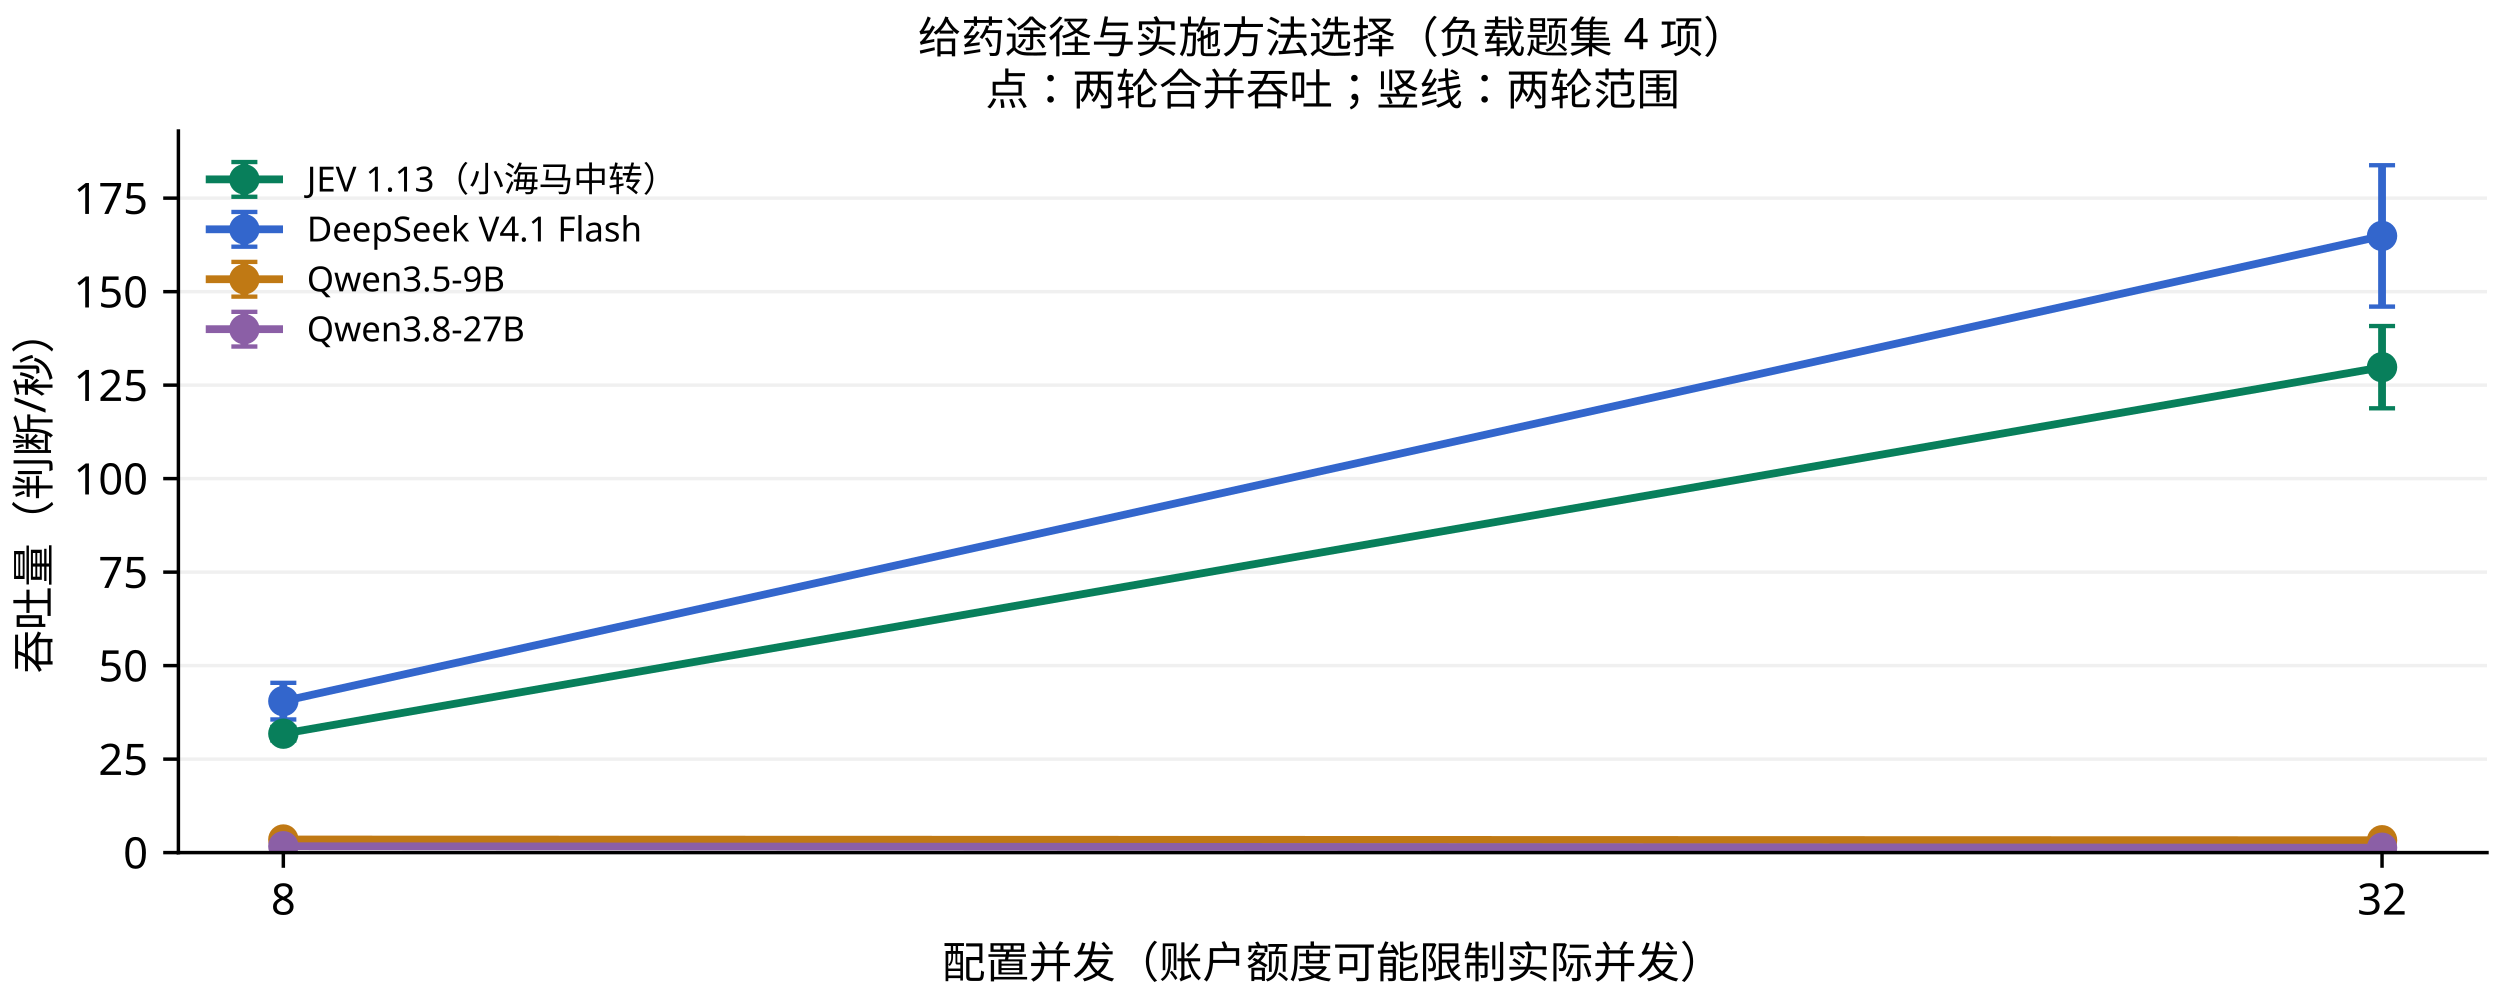
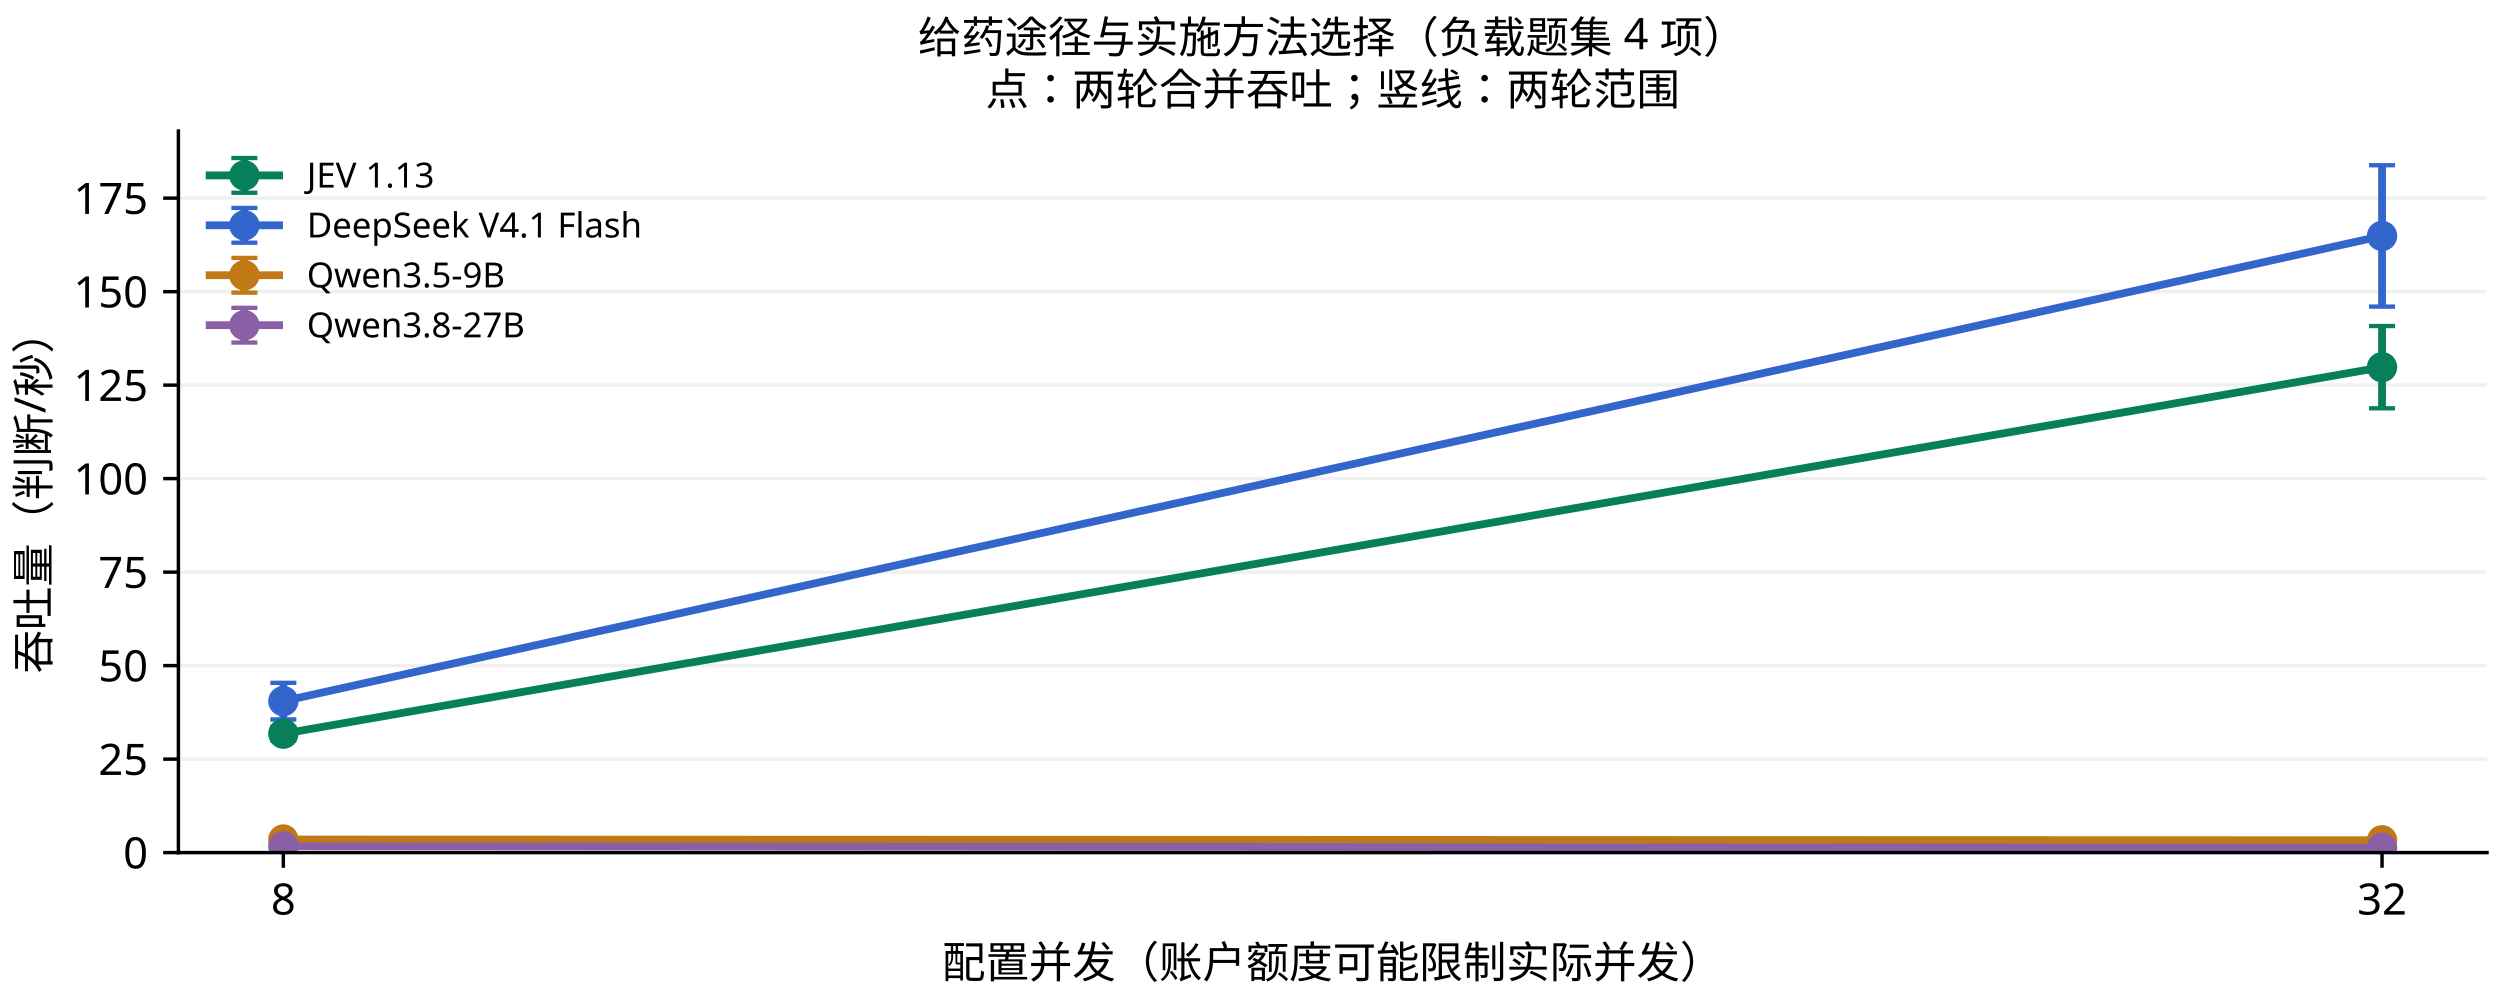
<svg xmlns="http://www.w3.org/2000/svg" xmlns:xlink="http://www.w3.org/1999/xlink" width="576pt" height="230.4pt" viewBox="0 0 576 230.4" version="1.1">
  <defs>
    <style type="text/css">*{stroke-linejoin: round; stroke-linecap: butt}</style>
  </defs>
  <g id="figure_1">
    <g id="patch_1">
      <path d="M 0 230.4 L 576 230.4 L 576 0 L 0 0 z " style="fill: #ffffff" />
    </g>
    <g id="axes_1">
      <g id="patch_2">
        <path d="M 41.103 196.439 L 573 196.439 L 573 30.187 L 41.103 30.187 z " style="fill: #ffffff" />
      </g>
      <g id="matplotlib.axis_1">
        <g id="xtick_1">
          <g id="line2d_1">
            <defs>
-               <path id="m449a7d34e6" d="M 0 0 L 0 3.5 " style="stroke: #000000; stroke-width: 0.8" />
+               <path id="ma10c0068e6" d="M 0 0 L 0 3.5 " style="stroke: #000000; stroke-width: 0.8" />
            </defs>
            <g>
-               <use xlink:href="#m449a7d34e6" x="65.28" y="196.439" style="stroke: #000000; stroke-width: 0.8" />
+               <use xlink:href="#ma10c0068e6" x="65.28" y="196.439" style="stroke: #000000; stroke-width: 0.8" />
            </g>
          </g>
          <g id="text_1">
            <text style="font-size: 10px; font-family: 'Arial Unicode MS'; text-anchor: middle" x="65.28" y="210.719" transform="rotate(-0 65.28047 210.7189)">8</text>
          </g>
        </g>
        <g id="xtick_2">
          <g id="line2d_2">
            <g>
-               <use xlink:href="#m449a7d34e6" x="548.823" y="196.439" style="stroke: #000000; stroke-width: 0.8" />
+               <use xlink:href="#ma10c0068e6" x="548.823" y="196.439" style="stroke: #000000; stroke-width: 0.8" />
            </g>
          </g>
          <g id="text_2">
            <text style="font-size: 10px; font-family: 'Arial Unicode MS'; text-anchor: middle" x="548.823" y="210.719" transform="rotate(-0 548.8227 210.7189)">32</text>
          </g>
        </g>
        <g id="text_3">
          <text style="font-size: 10px; font-family: 'Arial Unicode MS'; text-anchor: middle" x="307.052" y="225.3" transform="rotate(-0 307.0516 225.2998)">配置并发（账户额度可能限制实际并发）</text>
        </g>
      </g>
      <g id="matplotlib.axis_2">
        <g id="ytick_1">
          <g id="line2d_3">
-             <path d="M 41.103 196.439 L 573 196.439 " clip-path="url(#p5148deef82)" style="fill: none; stroke: #b0b0b0; stroke-opacity: 0.18; stroke-width: 0.8; stroke-linecap: square" />
+             <path d="M 41.103 196.439 L 573 196.439 " clip-path="url(#p4f6717cbcd)" style="fill: none; stroke: #b0b0b0; stroke-opacity: 0.18; stroke-width: 0.8; stroke-linecap: square" />
          </g>
          <g id="line2d_4">
            <defs>
-               <path id="m54c68e8a2b" d="M 0 0 L -3.5 0 " style="stroke: #000000; stroke-width: 0.8" />
+               <path id="m18a03295f4" d="M 0 0 L -3.5 0 " style="stroke: #000000; stroke-width: 0.8" />
            </defs>
            <g>
-               <use xlink:href="#m54c68e8a2b" x="41.103" y="196.439" style="stroke: #000000; stroke-width: 0.8" />
+               <use xlink:href="#m18a03295f4" x="41.103" y="196.439" style="stroke: #000000; stroke-width: 0.8" />
            </g>
          </g>
          <g id="text_4">
            <text style="font-size: 10px; font-family: 'Arial Unicode MS'; text-anchor: end" x="34.103" y="200.079" transform="rotate(-0 34.10336 200.0788)">0</text>
          </g>
        </g>
        <g id="ytick_2">
          <g id="line2d_5">
-             <path d="M 41.103 174.898 L 573 174.898 " clip-path="url(#p5148deef82)" style="fill: none; stroke: #b0b0b0; stroke-opacity: 0.18; stroke-width: 0.8; stroke-linecap: square" />
+             <path d="M 41.103 174.898 L 573 174.898 " clip-path="url(#p4f6717cbcd)" style="fill: none; stroke: #b0b0b0; stroke-opacity: 0.18; stroke-width: 0.8; stroke-linecap: square" />
          </g>
          <g id="line2d_6">
            <g>
-               <use xlink:href="#m54c68e8a2b" x="41.103" y="174.898" style="stroke: #000000; stroke-width: 0.8" />
+               <use xlink:href="#m18a03295f4" x="41.103" y="174.898" style="stroke: #000000; stroke-width: 0.8" />
            </g>
          </g>
          <g id="text_5">
            <text style="font-size: 10px; font-family: 'Arial Unicode MS'; text-anchor: end" x="34.103" y="178.538" transform="rotate(-0 34.10336 178.538)">25</text>
          </g>
        </g>
        <g id="ytick_3">
          <g id="line2d_7">
-             <path d="M 41.103 153.357 L 573 153.357 " clip-path="url(#p5148deef82)" style="fill: none; stroke: #b0b0b0; stroke-opacity: 0.18; stroke-width: 0.8; stroke-linecap: square" />
+             <path d="M 41.103 153.357 L 573 153.357 " clip-path="url(#p4f6717cbcd)" style="fill: none; stroke: #b0b0b0; stroke-opacity: 0.18; stroke-width: 0.8; stroke-linecap: square" />
          </g>
          <g id="line2d_8">
            <g>
-               <use xlink:href="#m54c68e8a2b" x="41.103" y="153.357" style="stroke: #000000; stroke-width: 0.8" />
+               <use xlink:href="#m18a03295f4" x="41.103" y="153.357" style="stroke: #000000; stroke-width: 0.8" />
            </g>
          </g>
          <g id="text_6">
            <text style="font-size: 10px; font-family: 'Arial Unicode MS'; text-anchor: end" x="34.103" y="156.997" transform="rotate(-0 34.10336 156.9973)">50</text>
          </g>
        </g>
        <g id="ytick_4">
          <g id="line2d_9">
-             <path d="M 41.103 131.816 L 573 131.816 " clip-path="url(#p5148deef82)" style="fill: none; stroke: #b0b0b0; stroke-opacity: 0.18; stroke-width: 0.8; stroke-linecap: square" />
+             <path d="M 41.103 131.816 L 573 131.816 " clip-path="url(#p4f6717cbcd)" style="fill: none; stroke: #b0b0b0; stroke-opacity: 0.18; stroke-width: 0.8; stroke-linecap: square" />
          </g>
          <g id="line2d_10">
            <g>
-               <use xlink:href="#m54c68e8a2b" x="41.103" y="131.816" style="stroke: #000000; stroke-width: 0.8" />
+               <use xlink:href="#m18a03295f4" x="41.103" y="131.816" style="stroke: #000000; stroke-width: 0.8" />
            </g>
          </g>
          <g id="text_7">
            <text style="font-size: 10px; font-family: 'Arial Unicode MS'; text-anchor: end" x="34.103" y="135.457" transform="rotate(-0 34.10336 135.4565)">75</text>
          </g>
        </g>
        <g id="ytick_5">
          <g id="line2d_11">
-             <path d="M 41.103 110.276 L 573 110.276 " clip-path="url(#p5148deef82)" style="fill: none; stroke: #b0b0b0; stroke-opacity: 0.18; stroke-width: 0.8; stroke-linecap: square" />
+             <path d="M 41.103 110.276 L 573 110.276 " clip-path="url(#p4f6717cbcd)" style="fill: none; stroke: #b0b0b0; stroke-opacity: 0.18; stroke-width: 0.8; stroke-linecap: square" />
          </g>
          <g id="line2d_12">
            <g>
-               <use xlink:href="#m54c68e8a2b" x="41.103" y="110.276" style="stroke: #000000; stroke-width: 0.8" />
+               <use xlink:href="#m18a03295f4" x="41.103" y="110.276" style="stroke: #000000; stroke-width: 0.8" />
            </g>
          </g>
          <g id="text_8">
            <text style="font-size: 10px; font-family: 'Arial Unicode MS'; text-anchor: end" x="34.103" y="113.916" transform="rotate(-0 34.10336 113.9158)">100</text>
          </g>
        </g>
        <g id="ytick_6">
          <g id="line2d_13">
-             <path d="M 41.103 88.735 L 573 88.735 " clip-path="url(#p5148deef82)" style="fill: none; stroke: #b0b0b0; stroke-opacity: 0.18; stroke-width: 0.8; stroke-linecap: square" />
+             <path d="M 41.103 88.735 L 573 88.735 " clip-path="url(#p4f6717cbcd)" style="fill: none; stroke: #b0b0b0; stroke-opacity: 0.18; stroke-width: 0.8; stroke-linecap: square" />
          </g>
          <g id="line2d_14">
            <g>
-               <use xlink:href="#m54c68e8a2b" x="41.103" y="88.735" style="stroke: #000000; stroke-width: 0.8" />
+               <use xlink:href="#m18a03295f4" x="41.103" y="88.735" style="stroke: #000000; stroke-width: 0.8" />
            </g>
          </g>
          <g id="text_9">
            <text style="font-size: 10px; font-family: 'Arial Unicode MS'; text-anchor: end" x="34.103" y="92.375" transform="rotate(-0 34.10336 92.37504)">125</text>
          </g>
        </g>
        <g id="ytick_7">
          <g id="line2d_15">
-             <path d="M 41.103 67.194 L 573 67.194 " clip-path="url(#p5148deef82)" style="fill: none; stroke: #b0b0b0; stroke-opacity: 0.18; stroke-width: 0.8; stroke-linecap: square" />
+             <path d="M 41.103 67.194 L 573 67.194 " clip-path="url(#p4f6717cbcd)" style="fill: none; stroke: #b0b0b0; stroke-opacity: 0.18; stroke-width: 0.8; stroke-linecap: square" />
          </g>
          <g id="line2d_16">
            <g>
-               <use xlink:href="#m54c68e8a2b" x="41.103" y="67.194" style="stroke: #000000; stroke-width: 0.8" />
+               <use xlink:href="#m18a03295f4" x="41.103" y="67.194" style="stroke: #000000; stroke-width: 0.8" />
            </g>
          </g>
          <g id="text_10">
            <text style="font-size: 10px; font-family: 'Arial Unicode MS'; text-anchor: end" x="34.103" y="70.834" transform="rotate(-0 34.10336 70.83429)">150</text>
          </g>
        </g>
        <g id="ytick_8">
          <g id="line2d_17">
-             <path d="M 41.103 45.653 L 573 45.653 " clip-path="url(#p5148deef82)" style="fill: none; stroke: #b0b0b0; stroke-opacity: 0.18; stroke-width: 0.8; stroke-linecap: square" />
+             <path d="M 41.103 45.653 L 573 45.653 " clip-path="url(#p4f6717cbcd)" style="fill: none; stroke: #b0b0b0; stroke-opacity: 0.18; stroke-width: 0.8; stroke-linecap: square" />
          </g>
          <g id="line2d_18">
            <g>
-               <use xlink:href="#m54c68e8a2b" x="41.103" y="45.653" style="stroke: #000000; stroke-width: 0.8" />
+               <use xlink:href="#m18a03295f4" x="41.103" y="45.653" style="stroke: #000000; stroke-width: 0.8" />
            </g>
          </g>
          <g id="text_11">
            <text style="font-size: 10px; font-family: 'Arial Unicode MS'; text-anchor: end" x="34.103" y="49.294" transform="rotate(-0 34.10336 49.29355)">175</text>
          </g>
        </g>
        <g id="text_12">
          <text style="font-size: 10px; font-family: 'Arial Unicode MS'; text-anchor: middle" x="11.321" y="113.313" transform="rotate(-90 11.32055 113.3129)">吞吐量（判断/秒）</text>
        </g>
      </g>
      <g id="LineCollection_1">
-         <path d="M 65.28 170.59 L 65.28 167.488 " clip-path="url(#p5148deef82)" style="fill: none; stroke: #087f5b; stroke-width: 1.8" />
-         <path d="M 548.823 94.077 L 548.823 75.121 " clip-path="url(#p5148deef82)" style="fill: none; stroke: #087f5b; stroke-width: 1.8" />
+         <path d="M 65.28 170.59 L 65.28 167.488 " clip-path="url(#p4f6717cbcd)" style="fill: none; stroke: #087f5b; stroke-width: 1.8" />
+         <path d="M 548.823 94.077 L 548.823 75.121 " clip-path="url(#p4f6717cbcd)" style="fill: none; stroke: #087f5b; stroke-width: 1.8" />
      </g>
      <g id="line2d_19">
        <defs>
-           <path id="m42cbf10d69" d="M 3 0 L -3 -0 " style="stroke: #087f5b" />
-         </defs>
-         <g clip-path="url(#p5148deef82)">
-           <use xlink:href="#m42cbf10d69" x="65.28" y="170.59" style="fill: #087f5b; stroke: #087f5b" />
-           <use xlink:href="#m42cbf10d69" x="548.823" y="94.077" style="fill: #087f5b; stroke: #087f5b" />
+           <path id="m98152e7de2" d="M 3 0 L -3 -0 " style="stroke: #087f5b" />
+         </defs>
+         <g clip-path="url(#p4f6717cbcd)">
+           <use xlink:href="#m98152e7de2" x="65.28" y="170.59" style="fill: #087f5b; stroke: #087f5b" />
+           <use xlink:href="#m98152e7de2" x="548.823" y="94.077" style="fill: #087f5b; stroke: #087f5b" />
        </g>
      </g>
      <g id="line2d_20">
-         <g clip-path="url(#p5148deef82)">
-           <use xlink:href="#m42cbf10d69" x="65.28" y="167.488" style="fill: #087f5b; stroke: #087f5b" />
-           <use xlink:href="#m42cbf10d69" x="548.823" y="75.121" style="fill: #087f5b; stroke: #087f5b" />
+         <g clip-path="url(#p4f6717cbcd)">
+           <use xlink:href="#m98152e7de2" x="65.28" y="167.488" style="fill: #087f5b; stroke: #087f5b" />
+           <use xlink:href="#m98152e7de2" x="548.823" y="75.121" style="fill: #087f5b; stroke: #087f5b" />
        </g>
      </g>
      <g id="LineCollection_2">
-         <path d="M 65.28 165.765 L 65.28 157.321 " clip-path="url(#p5148deef82)" style="fill: none; stroke: #3366cc; stroke-width: 1.8" />
-         <path d="M 548.823 70.641 L 548.823 38.071 " clip-path="url(#p5148deef82)" style="fill: none; stroke: #3366cc; stroke-width: 1.8" />
+         <path d="M 65.28 165.765 L 65.28 157.321 " clip-path="url(#p4f6717cbcd)" style="fill: none; stroke: #3366cc; stroke-width: 1.8" />
+         <path d="M 548.823 70.641 L 548.823 38.071 " clip-path="url(#p4f6717cbcd)" style="fill: none; stroke: #3366cc; stroke-width: 1.8" />
      </g>
      <g id="line2d_21">
        <defs>
-           <path id="m11a0051a03" d="M 3 0 L -3 -0 " style="stroke: #3366cc" />
-         </defs>
-         <g clip-path="url(#p5148deef82)">
-           <use xlink:href="#m11a0051a03" x="65.28" y="165.765" style="fill: #3366cc; stroke: #3366cc" />
-           <use xlink:href="#m11a0051a03" x="548.823" y="70.641" style="fill: #3366cc; stroke: #3366cc" />
+           <path id="mfd322ea383" d="M 3 0 L -3 -0 " style="stroke: #3366cc" />
+         </defs>
+         <g clip-path="url(#p4f6717cbcd)">
+           <use xlink:href="#mfd322ea383" x="65.28" y="165.765" style="fill: #3366cc; stroke: #3366cc" />
+           <use xlink:href="#mfd322ea383" x="548.823" y="70.641" style="fill: #3366cc; stroke: #3366cc" />
        </g>
      </g>
      <g id="line2d_22">
-         <g clip-path="url(#p5148deef82)">
-           <use xlink:href="#m11a0051a03" x="65.28" y="157.321" style="fill: #3366cc; stroke: #3366cc" />
-           <use xlink:href="#m11a0051a03" x="548.823" y="38.071" style="fill: #3366cc; stroke: #3366cc" />
+         <g clip-path="url(#p4f6717cbcd)">
+           <use xlink:href="#mfd322ea383" x="65.28" y="157.321" style="fill: #3366cc; stroke: #3366cc" />
+           <use xlink:href="#mfd322ea383" x="548.823" y="38.071" style="fill: #3366cc; stroke: #3366cc" />
        </g>
      </g>
      <g id="LineCollection_3">
-         <path d="M 65.28 193.509 L 65.28 193.337 " clip-path="url(#p5148deef82)" style="fill: none; stroke: #c07914; stroke-width: 1.8" />
-         <path d="M 548.823 193.681 L 548.823 193.509 " clip-path="url(#p5148deef82)" style="fill: none; stroke: #c07914; stroke-width: 1.8" />
+         <path d="M 65.28 193.509 L 65.28 193.337 " clip-path="url(#p4f6717cbcd)" style="fill: none; stroke: #c07914; stroke-width: 1.8" />
+         <path d="M 548.823 193.681 L 548.823 193.509 " clip-path="url(#p4f6717cbcd)" style="fill: none; stroke: #c07914; stroke-width: 1.8" />
      </g>
      <g id="line2d_23">
        <defs>
-           <path id="m1c57730337" d="M 3 0 L -3 -0 " style="stroke: #c07914" />
-         </defs>
-         <g clip-path="url(#p5148deef82)">
-           <use xlink:href="#m1c57730337" x="65.28" y="193.509" style="fill: #c07914; stroke: #c07914" />
-           <use xlink:href="#m1c57730337" x="548.823" y="193.681" style="fill: #c07914; stroke: #c07914" />
+           <path id="m5beec19c47" d="M 3 0 L -3 -0 " style="stroke: #c07914" />
+         </defs>
+         <g clip-path="url(#p4f6717cbcd)">
+           <use xlink:href="#m5beec19c47" x="65.28" y="193.509" style="fill: #c07914; stroke: #c07914" />
+           <use xlink:href="#m5beec19c47" x="548.823" y="193.681" style="fill: #c07914; stroke: #c07914" />
        </g>
      </g>
      <g id="line2d_24">
-         <g clip-path="url(#p5148deef82)">
-           <use xlink:href="#m1c57730337" x="65.28" y="193.337" style="fill: #c07914; stroke: #c07914" />
-           <use xlink:href="#m1c57730337" x="548.823" y="193.509" style="fill: #c07914; stroke: #c07914" />
+         <g clip-path="url(#p4f6717cbcd)">
+           <use xlink:href="#m5beec19c47" x="65.28" y="193.337" style="fill: #c07914; stroke: #c07914" />
+           <use xlink:href="#m5beec19c47" x="548.823" y="193.509" style="fill: #c07914; stroke: #c07914" />
        </g>
      </g>
      <g id="LineCollection_4">
-         <path d="M 65.28 195.06 L 65.28 194.888 " clip-path="url(#p5148deef82)" style="fill: none; stroke: #8b5fa6; stroke-width: 1.8" />
-         <path d="M 548.823 195.749 L 548.823 194.888 " clip-path="url(#p5148deef82)" style="fill: none; stroke: #8b5fa6; stroke-width: 1.8" />
+         <path d="M 65.28 195.06 L 65.28 194.888 " clip-path="url(#p4f6717cbcd)" style="fill: none; stroke: #8b5fa6; stroke-width: 1.8" />
+         <path d="M 548.823 195.749 L 548.823 194.888 " clip-path="url(#p4f6717cbcd)" style="fill: none; stroke: #8b5fa6; stroke-width: 1.8" />
      </g>
      <g id="line2d_25">
        <defs>
-           <path id="m8ed62cd568" d="M 3 0 L -3 -0 " style="stroke: #8b5fa6" />
-         </defs>
-         <g clip-path="url(#p5148deef82)">
-           <use xlink:href="#m8ed62cd568" x="65.28" y="195.06" style="fill: #8b5fa6; stroke: #8b5fa6" />
-           <use xlink:href="#m8ed62cd568" x="548.823" y="195.749" style="fill: #8b5fa6; stroke: #8b5fa6" />
+           <path id="m693bf44569" d="M 3 0 L -3 -0 " style="stroke: #8b5fa6" />
+         </defs>
+         <g clip-path="url(#p4f6717cbcd)">
+           <use xlink:href="#m693bf44569" x="65.28" y="195.06" style="fill: #8b5fa6; stroke: #8b5fa6" />
+           <use xlink:href="#m693bf44569" x="548.823" y="195.749" style="fill: #8b5fa6; stroke: #8b5fa6" />
        </g>
      </g>
      <g id="line2d_26">
-         <g clip-path="url(#p5148deef82)">
-           <use xlink:href="#m8ed62cd568" x="65.28" y="194.888" style="fill: #8b5fa6; stroke: #8b5fa6" />
-           <use xlink:href="#m8ed62cd568" x="548.823" y="194.888" style="fill: #8b5fa6; stroke: #8b5fa6" />
+         <g clip-path="url(#p4f6717cbcd)">
+           <use xlink:href="#m693bf44569" x="65.28" y="194.888" style="fill: #8b5fa6; stroke: #8b5fa6" />
+           <use xlink:href="#m693bf44569" x="548.823" y="194.888" style="fill: #8b5fa6; stroke: #8b5fa6" />
        </g>
      </g>
      <g id="line2d_27">
-         <path d="M 65.28 169.039 L 548.823 84.599 " clip-path="url(#p5148deef82)" style="fill: none; stroke: #087f5b; stroke-width: 1.8; stroke-linecap: square" />
-         <defs>
-           <path id="ma6269a45f4" d="M 0 3 C 0.796 3 1.559 2.684 2.121 2.121 C 2.684 1.559 3 0.796 3 0 C 3 -0.796 2.684 -1.559 2.121 -2.121 C 1.559 -2.684 0.796 -3 0 -3 C -0.796 -3 -1.559 -2.684 -2.121 -2.121 C -2.684 -1.559 -3 -0.796 -3 0 C -3 0.796 -2.684 1.559 -2.121 2.121 C -1.559 2.684 -0.796 3 0 3 z " style="stroke: #087f5b" />
-         </defs>
-         <g clip-path="url(#p5148deef82)">
-           <use xlink:href="#ma6269a45f4" x="65.28" y="169.039" style="fill: #087f5b; stroke: #087f5b" />
-           <use xlink:href="#ma6269a45f4" x="548.823" y="84.599" style="fill: #087f5b; stroke: #087f5b" />
+         <path d="M 65.28 169.039 L 548.823 84.599 " clip-path="url(#p4f6717cbcd)" style="fill: none; stroke: #087f5b; stroke-width: 1.8; stroke-linecap: square" />
+         <defs>
+           <path id="m3f305ecb06" d="M 0 3 C 0.796 3 1.559 2.684 2.121 2.121 C 2.684 1.559 3 0.796 3 0 C 3 -0.796 2.684 -1.559 2.121 -2.121 C 1.559 -2.684 0.796 -3 0 -3 C -0.796 -3 -1.559 -2.684 -2.121 -2.121 C -2.684 -1.559 -3 -0.796 -3 0 C -3 0.796 -2.684 1.559 -2.121 2.121 C -1.559 2.684 -0.796 3 0 3 z " style="stroke: #087f5b" />
+         </defs>
+         <g clip-path="url(#p4f6717cbcd)">
+           <use xlink:href="#m3f305ecb06" x="65.28" y="169.039" style="fill: #087f5b; stroke: #087f5b" />
+           <use xlink:href="#m3f305ecb06" x="548.823" y="84.599" style="fill: #087f5b; stroke: #087f5b" />
        </g>
      </g>
      <g id="line2d_28">
-         <path d="M 65.28 161.543 L 548.823 54.356 " clip-path="url(#p5148deef82)" style="fill: none; stroke: #3366cc; stroke-width: 1.8; stroke-linecap: square" />
-         <defs>
-           <path id="m33b8d5ebc7" d="M 0 3 C 0.796 3 1.559 2.684 2.121 2.121 C 2.684 1.559 3 0.796 3 0 C 3 -0.796 2.684 -1.559 2.121 -2.121 C 1.559 -2.684 0.796 -3 0 -3 C -0.796 -3 -1.559 -2.684 -2.121 -2.121 C -2.684 -1.559 -3 -0.796 -3 0 C -3 0.796 -2.684 1.559 -2.121 2.121 C -1.559 2.684 -0.796 3 0 3 z " style="stroke: #3366cc" />
-         </defs>
-         <g clip-path="url(#p5148deef82)">
-           <use xlink:href="#m33b8d5ebc7" x="65.28" y="161.543" style="fill: #3366cc; stroke: #3366cc" />
-           <use xlink:href="#m33b8d5ebc7" x="548.823" y="54.356" style="fill: #3366cc; stroke: #3366cc" />
+         <path d="M 65.28 161.543 L 548.823 54.356 " clip-path="url(#p4f6717cbcd)" style="fill: none; stroke: #3366cc; stroke-width: 1.8; stroke-linecap: square" />
+         <defs>
+           <path id="md7035207d8" d="M 0 3 C 0.796 3 1.559 2.684 2.121 2.121 C 2.684 1.559 3 0.796 3 0 C 3 -0.796 2.684 -1.559 2.121 -2.121 C 1.559 -2.684 0.796 -3 0 -3 C -0.796 -3 -1.559 -2.684 -2.121 -2.121 C -2.684 -1.559 -3 -0.796 -3 0 C -3 0.796 -2.684 1.559 -2.121 2.121 C -1.559 2.684 -0.796 3 0 3 z " style="stroke: #3366cc" />
+         </defs>
+         <g clip-path="url(#p4f6717cbcd)">
+           <use xlink:href="#md7035207d8" x="65.28" y="161.543" style="fill: #3366cc; stroke: #3366cc" />
+           <use xlink:href="#md7035207d8" x="548.823" y="54.356" style="fill: #3366cc; stroke: #3366cc" />
        </g>
      </g>
      <g id="line2d_29">
-         <path d="M 65.28 193.423 L 548.823 193.595 " clip-path="url(#p5148deef82)" style="fill: none; stroke: #c07914; stroke-width: 1.8; stroke-linecap: square" />
-         <defs>
-           <path id="mc97fc27361" d="M 0 3 C 0.796 3 1.559 2.684 2.121 2.121 C 2.684 1.559 3 0.796 3 0 C 3 -0.796 2.684 -1.559 2.121 -2.121 C 1.559 -2.684 0.796 -3 0 -3 C -0.796 -3 -1.559 -2.684 -2.121 -2.121 C -2.684 -1.559 -3 -0.796 -3 0 C -3 0.796 -2.684 1.559 -2.121 2.121 C -1.559 2.684 -0.796 3 0 3 z " style="stroke: #c07914" />
-         </defs>
-         <g clip-path="url(#p5148deef82)">
-           <use xlink:href="#mc97fc27361" x="65.28" y="193.423" style="fill: #c07914; stroke: #c07914" />
-           <use xlink:href="#mc97fc27361" x="548.823" y="193.595" style="fill: #c07914; stroke: #c07914" />
+         <path d="M 65.28 193.423 L 548.823 193.595 " clip-path="url(#p4f6717cbcd)" style="fill: none; stroke: #c07914; stroke-width: 1.8; stroke-linecap: square" />
+         <defs>
+           <path id="m2862f7110c" d="M 0 3 C 0.796 3 1.559 2.684 2.121 2.121 C 2.684 1.559 3 0.796 3 0 C 3 -0.796 2.684 -1.559 2.121 -2.121 C 1.559 -2.684 0.796 -3 0 -3 C -0.796 -3 -1.559 -2.684 -2.121 -2.121 C -2.684 -1.559 -3 -0.796 -3 0 C -3 0.796 -2.684 1.559 -2.121 2.121 C -1.559 2.684 -0.796 3 0 3 z " style="stroke: #c07914" />
+         </defs>
+         <g clip-path="url(#p4f6717cbcd)">
+           <use xlink:href="#m2862f7110c" x="65.28" y="193.423" style="fill: #c07914; stroke: #c07914" />
+           <use xlink:href="#m2862f7110c" x="548.823" y="193.595" style="fill: #c07914; stroke: #c07914" />
        </g>
      </g>
      <g id="line2d_30">
-         <path d="M 65.28 194.974 L 548.823 195.319 " clip-path="url(#p5148deef82)" style="fill: none; stroke: #8b5fa6; stroke-width: 1.8; stroke-linecap: square" />
-         <defs>
-           <path id="m7276fbddbc" d="M 0 3 C 0.796 3 1.559 2.684 2.121 2.121 C 2.684 1.559 3 0.796 3 0 C 3 -0.796 2.684 -1.559 2.121 -2.121 C 1.559 -2.684 0.796 -3 0 -3 C -0.796 -3 -1.559 -2.684 -2.121 -2.121 C -2.684 -1.559 -3 -0.796 -3 0 C -3 0.796 -2.684 1.559 -2.121 2.121 C -1.559 2.684 -0.796 3 0 3 z " style="stroke: #8b5fa6" />
-         </defs>
-         <g clip-path="url(#p5148deef82)">
-           <use xlink:href="#m7276fbddbc" x="65.28" y="194.974" style="fill: #8b5fa6; stroke: #8b5fa6" />
-           <use xlink:href="#m7276fbddbc" x="548.823" y="195.319" style="fill: #8b5fa6; stroke: #8b5fa6" />
+         <path d="M 65.28 194.974 L 548.823 195.319 " clip-path="url(#p4f6717cbcd)" style="fill: none; stroke: #8b5fa6; stroke-width: 1.8; stroke-linecap: square" />
+         <defs>
+           <path id="mc43fce4245" d="M 0 3 C 0.796 3 1.559 2.684 2.121 2.121 C 2.684 1.559 3 0.796 3 0 C 3 -0.796 2.684 -1.559 2.121 -2.121 C 1.559 -2.684 0.796 -3 0 -3 C -0.796 -3 -1.559 -2.684 -2.121 -2.121 C -2.684 -1.559 -3 -0.796 -3 0 C -3 0.796 -2.684 1.559 -2.121 2.121 C -1.559 2.684 -0.796 3 0 3 z " style="stroke: #8b5fa6" />
+         </defs>
+         <g clip-path="url(#p4f6717cbcd)">
+           <use xlink:href="#mc43fce4245" x="65.28" y="194.974" style="fill: #8b5fa6; stroke: #8b5fa6" />
+           <use xlink:href="#mc43fce4245" x="548.823" y="195.319" style="fill: #8b5fa6; stroke: #8b5fa6" />
        </g>
      </g>
      <g id="patch_3">
        <path d="M 41.103 196.439 L 41.103 30.187 " style="fill: none; stroke: #000000; stroke-width: 0.8; stroke-linejoin: miter; stroke-linecap: square" />
      </g>
      <g id="patch_4">
        <path d="M 41.103 196.439 L 573 196.439 " style="fill: none; stroke: #000000; stroke-width: 0.8; stroke-linejoin: miter; stroke-linecap: square" />
      </g>
      <g id="text_13">
        <text style="font-size: 10px; font-family: 'Arial Unicode MS'" transform="translate(211.493 12.17973)">给药途径与实施方法选择（负载题集 4 项）</text>
        <text style="font-size: 10px; font-family: 'Arial Unicode MS'" transform="translate(227.0516 24.18715)">点：两轮合并吞吐；竖线：两轮范围</text>
      </g>
      <g id="legend_1">
        <g id="LineCollection_5">
-           <path d="M 56.303 45.33 L 56.303 37.33 " style="fill: none; stroke: #087f5b; stroke-width: 1.8" />
+           <path d="M 56.303 44.411 L 56.303 36.411 " style="fill: none; stroke: #087f5b; stroke-width: 1.8" />
        </g>
        <g id="line2d_31">
          <g>
-             <use xlink:href="#m42cbf10d69" x="56.303" y="45.33" style="fill: #087f5b; stroke: #087f5b" />
+             <use xlink:href="#m98152e7de2" x="56.303" y="44.411" style="fill: #087f5b; stroke: #087f5b" />
          </g>
        </g>
        <g id="line2d_32">
          <g>
-             <use xlink:href="#m42cbf10d69" x="56.303" y="37.33" style="fill: #087f5b; stroke: #087f5b" />
+             <use xlink:href="#m98152e7de2" x="56.303" y="36.411" style="fill: #087f5b; stroke: #087f5b" />
          </g>
        </g>
        <g id="line2d_33">
-           <path d="M 48.303 41.33 L 64.303 41.33 " style="fill: none; stroke: #087f5b; stroke-width: 1.8; stroke-linecap: square" />
+           <path d="M 48.303 40.411 L 64.303 40.411 " style="fill: none; stroke: #087f5b; stroke-width: 1.8; stroke-linecap: square" />
        </g>
        <g id="line2d_34">
          <g>
-             <use xlink:href="#ma6269a45f4" x="56.303" y="41.33" style="fill: #087f5b; stroke: #087f5b" />
+             <use xlink:href="#m3f305ecb06" x="56.303" y="40.411" style="fill: #087f5b; stroke: #087f5b" />
          </g>
        </g>
        <g id="text_14">
-           <text style="font-size: 8px; font-family: 'Arial Unicode MS'; text-anchor: start" x="70.703" y="44.13" transform="rotate(-0 70.70337 44.12965)">JEV 1.13（小海马中转）</text>
+           <text style="font-size: 8px; font-family: 'Arial Unicode MS'; text-anchor: start" x="70.703" y="43.211" transform="rotate(-0 70.70337 43.21137)">JEV 1.13</text>
        </g>
        <g id="LineCollection_6">
-           <path d="M 56.303 56.834 L 56.303 48.834 " style="fill: none; stroke: #3366cc; stroke-width: 1.8" />
+           <path d="M 56.303 55.915 L 56.303 47.915 " style="fill: none; stroke: #3366cc; stroke-width: 1.8" />
        </g>
        <g id="line2d_35">
          <g>
-             <use xlink:href="#m11a0051a03" x="56.303" y="56.834" style="fill: #3366cc; stroke: #3366cc" />
+             <use xlink:href="#mfd322ea383" x="56.303" y="55.915" style="fill: #3366cc; stroke: #3366cc" />
          </g>
        </g>
        <g id="line2d_36">
          <g>
-             <use xlink:href="#m11a0051a03" x="56.303" y="48.834" style="fill: #3366cc; stroke: #3366cc" />
+             <use xlink:href="#mfd322ea383" x="56.303" y="47.915" style="fill: #3366cc; stroke: #3366cc" />
          </g>
        </g>
        <g id="line2d_37">
-           <path d="M 48.303 52.834 L 64.303 52.834 " style="fill: none; stroke: #3366cc; stroke-width: 1.8; stroke-linecap: square" />
+           <path d="M 48.303 51.915 L 64.303 51.915 " style="fill: none; stroke: #3366cc; stroke-width: 1.8; stroke-linecap: square" />
        </g>
        <g id="line2d_38">
          <g>
-             <use xlink:href="#m33b8d5ebc7" x="56.303" y="52.834" style="fill: #3366cc; stroke: #3366cc" />
+             <use xlink:href="#md7035207d8" x="56.303" y="51.915" style="fill: #3366cc; stroke: #3366cc" />
          </g>
        </g>
        <g id="text_15">
-           <text style="font-size: 8px; font-family: 'Arial Unicode MS'; text-anchor: start" x="70.703" y="55.634" transform="rotate(-0 70.70337 55.63387)">DeepSeek V4.1 Flash</text>
+           <text style="font-size: 8px; font-family: 'Arial Unicode MS'; text-anchor: start" x="70.703" y="54.715" transform="rotate(-0 70.70337 54.71528)">DeepSeek V4.1 Flash</text>
        </g>
        <g id="LineCollection_7">
-           <path d="M 56.303 68.338 L 56.303 60.338 " style="fill: none; stroke: #c07914; stroke-width: 1.8" />
+           <path d="M 56.303 67.419 L 56.303 59.419 " style="fill: none; stroke: #c07914; stroke-width: 1.8" />
        </g>
        <g id="line2d_39">
          <g>
-             <use xlink:href="#m1c57730337" x="56.303" y="68.338" style="fill: #c07914; stroke: #c07914" />
+             <use xlink:href="#m5beec19c47" x="56.303" y="67.419" style="fill: #c07914; stroke: #c07914" />
          </g>
        </g>
        <g id="line2d_40">
          <g>
-             <use xlink:href="#m1c57730337" x="56.303" y="60.338" style="fill: #c07914; stroke: #c07914" />
+             <use xlink:href="#m5beec19c47" x="56.303" y="59.419" style="fill: #c07914; stroke: #c07914" />
          </g>
        </g>
        <g id="line2d_41">
-           <path d="M 48.303 64.338 L 64.303 64.338 " style="fill: none; stroke: #c07914; stroke-width: 1.8; stroke-linecap: square" />
+           <path d="M 48.303 63.419 L 64.303 63.419 " style="fill: none; stroke: #c07914; stroke-width: 1.8; stroke-linecap: square" />
        </g>
        <g id="line2d_42">
          <g>
-             <use xlink:href="#mc97fc27361" x="56.303" y="64.338" style="fill: #c07914; stroke: #c07914" />
+             <use xlink:href="#m2862f7110c" x="56.303" y="63.419" style="fill: #c07914; stroke: #c07914" />
          </g>
        </g>
        <g id="text_16">
-           <text style="font-size: 8px; font-family: 'Arial Unicode MS'; text-anchor: start" x="70.703" y="67.138" transform="rotate(-0 70.70337 67.13778)">Qwen3.5-9B</text>
+           <text style="font-size: 8px; font-family: 'Arial Unicode MS'; text-anchor: start" x="70.703" y="66.219" transform="rotate(-0 70.70337 66.21918)">Qwen3.5-9B</text>
        </g>
        <g id="LineCollection_8">
-           <path d="M 56.303 79.842 L 56.303 71.842 " style="fill: none; stroke: #8b5fa6; stroke-width: 1.8" />
+           <path d="M 56.303 78.923 L 56.303 70.923 " style="fill: none; stroke: #8b5fa6; stroke-width: 1.8" />
        </g>
        <g id="line2d_43">
          <g>
-             <use xlink:href="#m8ed62cd568" x="56.303" y="79.842" style="fill: #8b5fa6; stroke: #8b5fa6" />
+             <use xlink:href="#m693bf44569" x="56.303" y="78.923" style="fill: #8b5fa6; stroke: #8b5fa6" />
          </g>
        </g>
        <g id="line2d_44">
          <g>
-             <use xlink:href="#m8ed62cd568" x="56.303" y="71.842" style="fill: #8b5fa6; stroke: #8b5fa6" />
+             <use xlink:href="#m693bf44569" x="56.303" y="70.923" style="fill: #8b5fa6; stroke: #8b5fa6" />
          </g>
        </g>
        <g id="line2d_45">
-           <path d="M 48.303 75.842 L 64.303 75.842 " style="fill: none; stroke: #8b5fa6; stroke-width: 1.8; stroke-linecap: square" />
+           <path d="M 48.303 74.923 L 64.303 74.923 " style="fill: none; stroke: #8b5fa6; stroke-width: 1.8; stroke-linecap: square" />
        </g>
        <g id="line2d_46">
          <g>
-             <use xlink:href="#m7276fbddbc" x="56.303" y="75.842" style="fill: #8b5fa6; stroke: #8b5fa6" />
+             <use xlink:href="#mc43fce4245" x="56.303" y="74.923" style="fill: #8b5fa6; stroke: #8b5fa6" />
          </g>
        </g>
        <g id="text_17">
-           <text style="font-size: 8px; font-family: 'Arial Unicode MS'; text-anchor: start" x="70.703" y="78.642" transform="rotate(-0 70.70337 78.64168)">Qwen3.8-27B</text>
+           <text style="font-size: 8px; font-family: 'Arial Unicode MS'; text-anchor: start" x="70.703" y="77.723" transform="rotate(-0 70.70337 77.72309)">Qwen3.8-27B</text>
        </g>
      </g>
    </g>
  </g>
  <defs>
-     <clipPath id="p5148deef82">
+     <clipPath id="p4f6717cbcd">
      <rect x="41.103" y="30.187" width="531.896" height="166.251" />
    </clipPath>
  </defs>
</svg>
